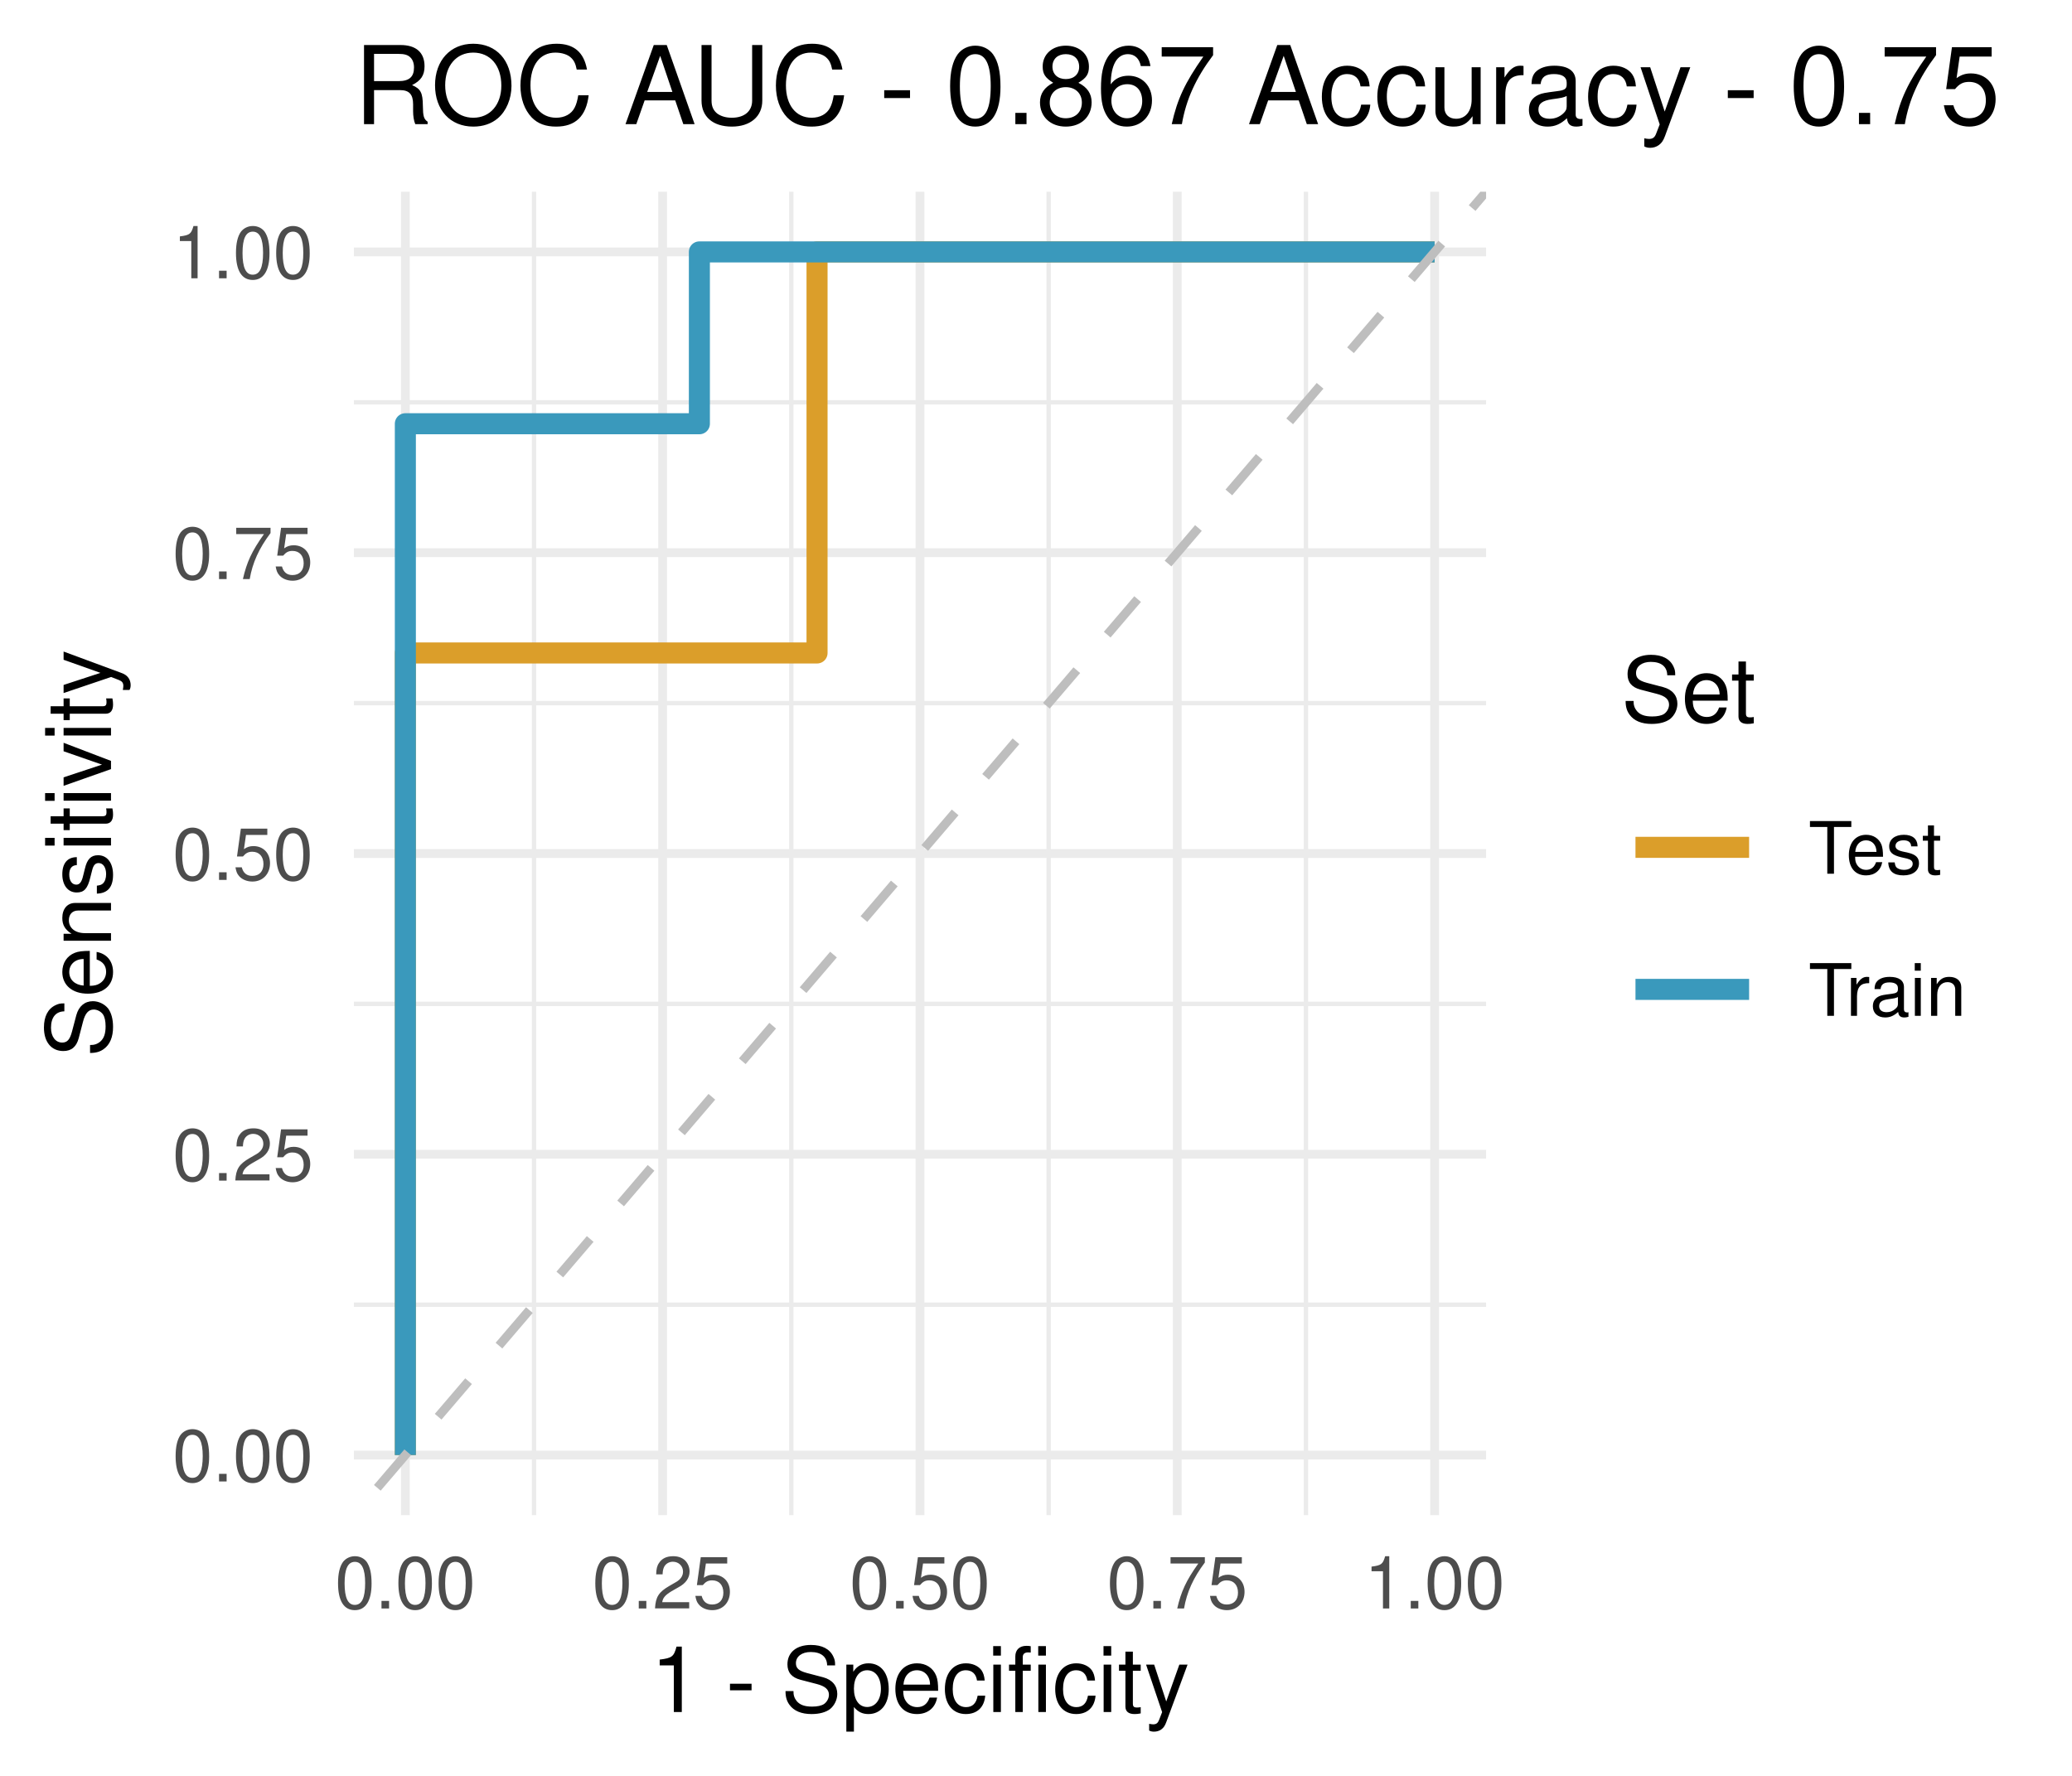
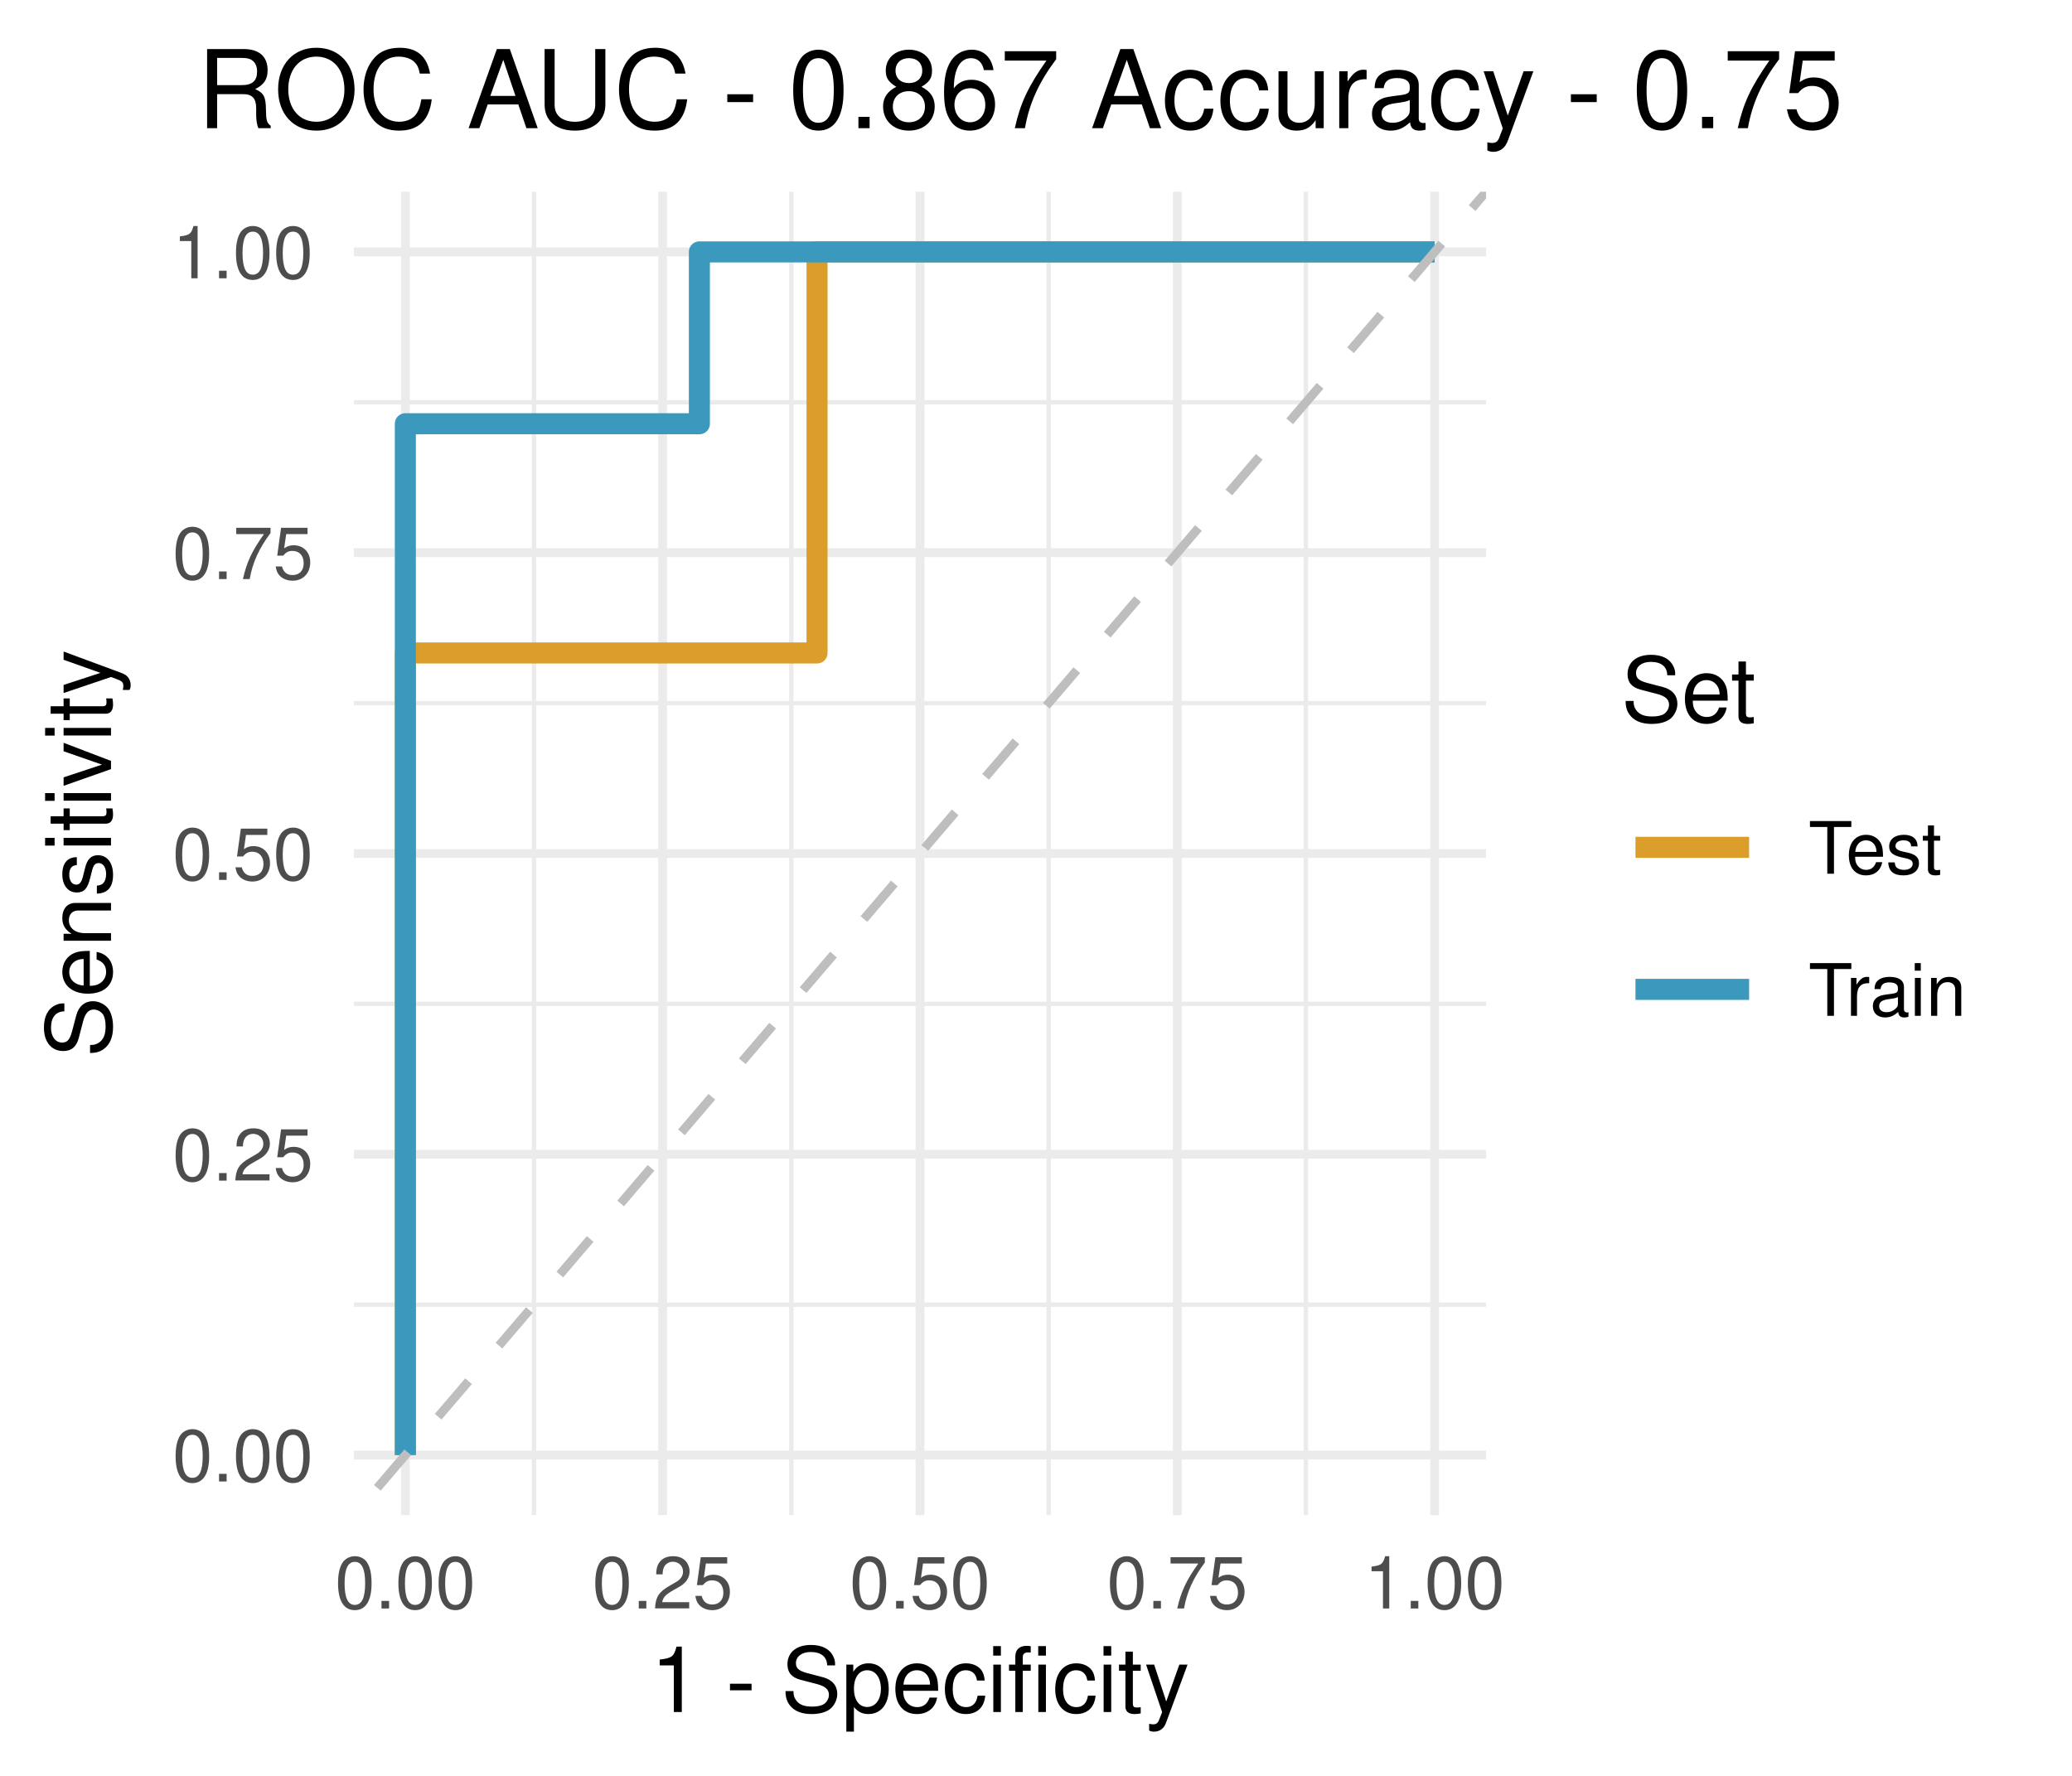
- <svg xmlns="http://www.w3.org/2000/svg" class="svglite" width="252.00pt" height="216.00pt" viewBox="0 0 252.00 216.00">
-   <defs>
-     <style type="text/css">
+ <svg xmlns="http://www.w3.org/2000/svg" class="svglite" width="252.00pt" height="216.00pt" viewBox="0 0 252.00 216.00" version="1.1" id="svg37">
+   <defs id="defs1">
+     <style type="text/css" id="style1">
    .svglite line, .svglite polyline, .svglite polygon, .svglite path, .svglite rect, .svglite circle {
      fill: none;
      stroke: #000000;
      stroke-linecap: round;
      stroke-linejoin: round;
      stroke-miterlimit: 10.00;
    }
    .svglite text {
      white-space: pre;
    }
  </style>
  </defs>
-   <rect width="100%" height="100%" style="stroke: none; fill: none;" />
-   <defs>
+   <rect width="100%" height="100%" style="stroke: none; fill: none;" id="rect1" />
+   <defs id="defs2">
    <clipPath id="cpMC4wMHwyNTIuMDB8MC4wMHwyMTYuMDA=">
-       <rect x="0.00" y="0.00" width="252.00" height="216.00" />
+       <rect x="0.00" y="0.00" width="252.00" height="216.00" id="rect2" />
    </clipPath>
  </defs>
-   <g clip-path="url(#cpMC4wMHwyNTIuMDB8MC4wMHwyMTYuMDA=)">
- </g>
-   <defs>
+   <g clip-path="url(#cpMC4wMHwyNTIuMDB8MC4wMHwyMTYuMDA=)" id="g2" />
+   <defs id="defs3">
    <clipPath id="cpNDMuMDR8MTgwLjc0fDIzLjMyfDE4NC4yOQ==">
-       <rect x="43.04" y="23.32" width="137.70" height="160.97" />
+       <rect x="43.04" y="23.32" width="137.70" height="160.97" id="rect3" />
    </clipPath>
  </defs>
-   <g clip-path="url(#cpNDMuMDR8MTgwLjc0fDIzLjMyfDE4NC4yOQ==)">
-     <polyline points="43.04,158.69 180.74,158.69 " style="stroke-width: 0.53; stroke: #EBEBEB; stroke-linecap: butt;" />
-     <polyline points="43.04,122.10 180.74,122.10 " style="stroke-width: 0.53; stroke: #EBEBEB; stroke-linecap: butt;" />
-     <polyline points="43.04,85.52 180.74,85.52 " style="stroke-width: 0.53; stroke: #EBEBEB; stroke-linecap: butt;" />
-     <polyline points="43.04,48.93 180.74,48.93 " style="stroke-width: 0.53; stroke: #EBEBEB; stroke-linecap: butt;" />
-     <polyline points="64.95,184.29 64.95,23.32 " style="stroke-width: 0.53; stroke: #EBEBEB; stroke-linecap: butt;" />
-     <polyline points="96.24,184.29 96.24,23.32 " style="stroke-width: 0.53; stroke: #EBEBEB; stroke-linecap: butt;" />
-     <polyline points="127.54,184.29 127.54,23.32 " style="stroke-width: 0.53; stroke: #EBEBEB; stroke-linecap: butt;" />
-     <polyline points="158.83,184.29 158.83,23.32 " style="stroke-width: 0.53; stroke: #EBEBEB; stroke-linecap: butt;" />
-     <polyline points="43.04,176.98 180.74,176.98 " style="stroke-width: 1.07; stroke: #EBEBEB; stroke-linecap: butt;" />
-     <polyline points="43.04,140.39 180.74,140.39 " style="stroke-width: 1.07; stroke: #EBEBEB; stroke-linecap: butt;" />
-     <polyline points="43.04,103.81 180.74,103.81 " style="stroke-width: 1.07; stroke: #EBEBEB; stroke-linecap: butt;" />
-     <polyline points="43.04,67.22 180.74,67.22 " style="stroke-width: 1.07; stroke: #EBEBEB; stroke-linecap: butt;" />
-     <polyline points="43.04,30.64 180.74,30.64 " style="stroke-width: 1.07; stroke: #EBEBEB; stroke-linecap: butt;" />
-     <polyline points="49.30,184.29 49.30,23.32 " style="stroke-width: 1.07; stroke: #EBEBEB; stroke-linecap: butt;" />
-     <polyline points="80.59,184.29 80.59,23.32 " style="stroke-width: 1.07; stroke: #EBEBEB; stroke-linecap: butt;" />
-     <polyline points="111.89,184.29 111.89,23.32 " style="stroke-width: 1.07; stroke: #EBEBEB; stroke-linecap: butt;" />
-     <polyline points="143.18,184.29 143.18,23.32 " style="stroke-width: 1.07; stroke: #EBEBEB; stroke-linecap: butt;" />
-     <polyline points="174.48,184.29 174.48,23.32 " style="stroke-width: 1.07; stroke: #EBEBEB; stroke-linecap: butt;" />
-     <polyline points="174.48,30.64 174.48,30.64 149.44,30.64 124.41,30.64 99.37,30.64 99.37,79.42 74.33,79.42 49.30,79.42 49.30,128.20 49.30,176.98 " style="stroke-width: 2.56; stroke: #DB9E2A; stroke-linecap: butt;" />
-     <polyline points="174.48,30.64 174.48,30.64 156.60,30.64 138.71,30.64 120.83,30.64 102.95,30.64 85.06,30.64 85.06,51.54 67.18,51.54 49.30,51.54 49.30,72.45 49.30,93.36 49.30,114.26 49.30,135.17 49.30,156.07 49.30,176.98 " style="stroke-width: 2.56; stroke: #3A99BC; stroke-linecap: butt;" />
-     <line x1="-94.66" y1="345.27" x2="318.44" y2="-137.65" style="stroke-width: 1.07; stroke: #BEBEBE; stroke-dasharray: 5.69,5.69; stroke-linecap: butt;" />
+   <g clip-path="url(#cpNDMuMDR8MTgwLjc0fDIzLjMyfDE4NC4yOQ==)" id="g22">
+     <polyline points="43.04,158.69 180.74,158.69 " style="stroke-width: 0.53; stroke: #EBEBEB; stroke-linecap: butt;" id="polyline3" />
+     <polyline points="43.04,122.10 180.74,122.10 " style="stroke-width: 0.53; stroke: #EBEBEB; stroke-linecap: butt;" id="polyline4" />
+     <polyline points="43.04,85.52 180.74,85.52 " style="stroke-width: 0.53; stroke: #EBEBEB; stroke-linecap: butt;" id="polyline5" />
+     <polyline points="43.04,48.93 180.74,48.93 " style="stroke-width: 0.53; stroke: #EBEBEB; stroke-linecap: butt;" id="polyline6" />
+     <polyline points="64.95,184.29 64.95,23.32 " style="stroke-width: 0.53; stroke: #EBEBEB; stroke-linecap: butt;" id="polyline7" />
+     <polyline points="96.24,184.29 96.24,23.32 " style="stroke-width: 0.53; stroke: #EBEBEB; stroke-linecap: butt;" id="polyline8" />
+     <polyline points="127.54,184.29 127.54,23.32 " style="stroke-width: 0.53; stroke: #EBEBEB; stroke-linecap: butt;" id="polyline9" />
+     <polyline points="158.83,184.29 158.83,23.32 " style="stroke-width: 0.53; stroke: #EBEBEB; stroke-linecap: butt;" id="polyline10" />
+     <polyline points="43.04,176.98 180.74,176.98 " style="stroke-width: 1.07; stroke: #EBEBEB; stroke-linecap: butt;" id="polyline11" />
+     <polyline points="43.04,140.39 180.74,140.39 " style="stroke-width: 1.07; stroke: #EBEBEB; stroke-linecap: butt;" id="polyline12" />
+     <polyline points="43.04,103.81 180.74,103.81 " style="stroke-width: 1.07; stroke: #EBEBEB; stroke-linecap: butt;" id="polyline13" />
+     <polyline points="43.04,67.22 180.74,67.22 " style="stroke-width: 1.07; stroke: #EBEBEB; stroke-linecap: butt;" id="polyline14" />
+     <polyline points="43.04,30.64 180.74,30.64 " style="stroke-width: 1.07; stroke: #EBEBEB; stroke-linecap: butt;" id="polyline15" />
+     <polyline points="49.30,184.29 49.30,23.32 " style="stroke-width: 1.07; stroke: #EBEBEB; stroke-linecap: butt;" id="polyline16" />
+     <polyline points="80.59,184.29 80.59,23.32 " style="stroke-width: 1.07; stroke: #EBEBEB; stroke-linecap: butt;" id="polyline17" />
+     <polyline points="111.89,184.29 111.89,23.32 " style="stroke-width: 1.07; stroke: #EBEBEB; stroke-linecap: butt;" id="polyline18" />
+     <polyline points="143.18,184.29 143.18,23.32 " style="stroke-width: 1.07; stroke: #EBEBEB; stroke-linecap: butt;" id="polyline19" />
+     <polyline points="174.48,184.29 174.48,23.32 " style="stroke-width: 1.07; stroke: #EBEBEB; stroke-linecap: butt;" id="polyline20" />
+     <polyline points="174.48,30.64 174.48,30.64 149.44,30.64 124.41,30.64 99.37,30.64 99.37,79.42 74.33,79.42 49.30,79.42 49.30,128.20 49.30,176.98 " style="stroke-width: 2.56; stroke: #DB9E2A; stroke-linecap: butt;" id="polyline21" />
+     <polyline points="174.48,30.64 174.48,30.64 156.60,30.64 138.71,30.64 120.83,30.64 102.95,30.64 85.06,30.64 85.06,51.54 67.18,51.54 49.30,51.54 49.30,72.45 49.30,93.36 49.30,114.26 49.30,135.17 49.30,156.07 49.30,176.98 " style="stroke-width: 2.56; stroke: #3A99BC; stroke-linecap: butt;" id="polyline22" />
+     <line x1="-94.66" y1="345.27" x2="318.44" y2="-137.65" style="stroke-width: 1.07; stroke: #BEBEBE; stroke-dasharray: 5.69,5.69; stroke-linecap: butt;" id="line22" />
  </g>
-   <g clip-path="url(#cpMC4wMHwyNTIuMDB8MC4wMHwyMTYuMDA=)">
-     <text x="38.11" y="180.19" text-anchor="end" style="font-size: 8.80px;fill: #4D4D4D; font-family: &quot;Nimbus Sans&quot;;" textLength="19.58px" lengthAdjust="spacingAndGlyphs">0.00</text>
-     <text x="38.11" y="143.60" text-anchor="end" style="font-size: 8.80px;fill: #4D4D4D; font-family: &quot;Nimbus Sans&quot;;" textLength="19.58px" lengthAdjust="spacingAndGlyphs">0.25</text>
-     <text x="38.11" y="107.02" text-anchor="end" style="font-size: 8.80px;fill: #4D4D4D; font-family: &quot;Nimbus Sans&quot;;" textLength="19.58px" lengthAdjust="spacingAndGlyphs">0.50</text>
-     <text x="38.11" y="70.43" text-anchor="end" style="font-size: 8.80px;fill: #4D4D4D; font-family: &quot;Nimbus Sans&quot;;" textLength="19.58px" lengthAdjust="spacingAndGlyphs">0.75</text>
-     <text x="38.11" y="33.85" text-anchor="end" style="font-size: 8.80px;fill: #4D4D4D; font-family: &quot;Nimbus Sans&quot;;" textLength="19.58px" lengthAdjust="spacingAndGlyphs">1.00</text>
-     <text x="49.30" y="195.64" text-anchor="middle" style="font-size: 8.80px;fill: #4D4D4D; font-family: &quot;Nimbus Sans&quot;;" textLength="19.58px" lengthAdjust="spacingAndGlyphs">0.00</text>
-     <text x="80.59" y="195.64" text-anchor="middle" style="font-size: 8.80px;fill: #4D4D4D; font-family: &quot;Nimbus Sans&quot;;" textLength="19.58px" lengthAdjust="spacingAndGlyphs">0.25</text>
-     <text x="111.89" y="195.64" text-anchor="middle" style="font-size: 8.80px;fill: #4D4D4D; font-family: &quot;Nimbus Sans&quot;;" textLength="19.58px" lengthAdjust="spacingAndGlyphs">0.50</text>
-     <text x="143.18" y="195.64" text-anchor="middle" style="font-size: 8.80px;fill: #4D4D4D; font-family: &quot;Nimbus Sans&quot;;" textLength="19.58px" lengthAdjust="spacingAndGlyphs">0.75</text>
-     <text x="174.48" y="195.64" text-anchor="middle" style="font-size: 8.80px;fill: #4D4D4D; font-family: &quot;Nimbus Sans&quot;;" textLength="19.58px" lengthAdjust="spacingAndGlyphs">1.00</text>
-     <text x="111.89" y="208.23" text-anchor="middle" style="font-size: 11.00px; font-family: &quot;Nimbus Sans&quot;;" textLength="74.67px" lengthAdjust="spacingAndGlyphs">1 - Specificity</text>
-     <text transform="translate(13.50,103.81) rotate(-90)" text-anchor="middle" style="font-size: 11.00px; font-family: &quot;Nimbus Sans&quot;;" textLength="57.28px" lengthAdjust="spacingAndGlyphs">Sensitivity</text>
-     <text x="197.18" y="87.80" style="font-size: 11.00px; font-family: &quot;Nimbus Sans&quot;;" textLength="18.06px" lengthAdjust="spacingAndGlyphs">Set</text>
-     <line x1="198.91" y1="103.06" x2="212.73" y2="103.06" style="stroke-width: 2.56; stroke: #DB9E2A; stroke-linecap: butt;" />
-     <line x1="198.91" y1="120.34" x2="212.73" y2="120.34" style="stroke-width: 2.56; stroke: #3A99BC; stroke-linecap: butt;" />
-     <text x="219.94" y="106.27" style="font-size: 8.80px; font-family: &quot;Nimbus Sans&quot;;" textLength="17.32px" lengthAdjust="spacingAndGlyphs">Test</text>
-     <text x="219.94" y="123.55" style="font-size: 8.80px; font-family: &quot;Nimbus Sans&quot;;" textLength="21.10px" lengthAdjust="spacingAndGlyphs">Train</text>
-     <text x="43.04" y="15.10" style="font-size: 13.20px; font-family: &quot;Nimbus Sans&quot;;" textLength="227.04px" lengthAdjust="spacingAndGlyphs">ROC AUC -  0.867 Accuracy - 0.75 </text>
+   <g clip-path="url(#cpMC4wMHwyNTIuMDB8MC4wMHwyMTYuMDA=)" id="g37">
+     <text x="38.11" y="180.19" text-anchor="end" style="font-size: 8.80px;fill: #4D4D4D; font-family: &quot;Nimbus Sans&quot;;" textLength="19.58px" lengthAdjust="spacingAndGlyphs" id="text22">0.00</text>
+     <text x="38.11" y="143.60" text-anchor="end" style="font-size: 8.80px;fill: #4D4D4D; font-family: &quot;Nimbus Sans&quot;;" textLength="19.58px" lengthAdjust="spacingAndGlyphs" id="text23">0.25</text>
+     <text x="38.11" y="107.02" text-anchor="end" style="font-size: 8.80px;fill: #4D4D4D; font-family: &quot;Nimbus Sans&quot;;" textLength="19.58px" lengthAdjust="spacingAndGlyphs" id="text24">0.50</text>
+     <text x="38.11" y="70.43" text-anchor="end" style="font-size: 8.80px;fill: #4D4D4D; font-family: &quot;Nimbus Sans&quot;;" textLength="19.58px" lengthAdjust="spacingAndGlyphs" id="text25">0.75</text>
+     <text x="38.11" y="33.85" text-anchor="end" style="font-size: 8.80px;fill: #4D4D4D; font-family: &quot;Nimbus Sans&quot;;" textLength="19.58px" lengthAdjust="spacingAndGlyphs" id="text26">1.00</text>
+     <text x="49.30" y="195.64" text-anchor="middle" style="font-size: 8.80px;fill: #4D4D4D; font-family: &quot;Nimbus Sans&quot;;" textLength="19.58px" lengthAdjust="spacingAndGlyphs" id="text27">0.00</text>
+     <text x="80.59" y="195.64" text-anchor="middle" style="font-size: 8.80px;fill: #4D4D4D; font-family: &quot;Nimbus Sans&quot;;" textLength="19.58px" lengthAdjust="spacingAndGlyphs" id="text28">0.25</text>
+     <text x="111.89" y="195.64" text-anchor="middle" style="font-size: 8.80px;fill: #4D4D4D; font-family: &quot;Nimbus Sans&quot;;" textLength="19.58px" lengthAdjust="spacingAndGlyphs" id="text29">0.50</text>
+     <text x="143.18" y="195.64" text-anchor="middle" style="font-size: 8.80px;fill: #4D4D4D; font-family: &quot;Nimbus Sans&quot;;" textLength="19.58px" lengthAdjust="spacingAndGlyphs" id="text30">0.75</text>
+     <text x="174.48" y="195.64" text-anchor="middle" style="font-size: 8.80px;fill: #4D4D4D; font-family: &quot;Nimbus Sans&quot;;" textLength="19.58px" lengthAdjust="spacingAndGlyphs" id="text31">1.00</text>
+     <text x="111.89" y="208.23" text-anchor="middle" style="font-size: 11.00px; font-family: &quot;Nimbus Sans&quot;;" textLength="74.67px" lengthAdjust="spacingAndGlyphs" id="text32">1 - Specificity</text>
+     <text transform="translate(13.50,103.81) rotate(-90)" text-anchor="middle" style="font-size: 11.00px; font-family: &quot;Nimbus Sans&quot;;" textLength="57.28px" lengthAdjust="spacingAndGlyphs" id="text33">Sensitivity</text>
+     <text x="197.18" y="87.80" style="font-size: 11.00px; font-family: &quot;Nimbus Sans&quot;;" textLength="18.06px" lengthAdjust="spacingAndGlyphs" id="text34">Set</text>
+     <line x1="198.91" y1="103.06" x2="212.73" y2="103.06" style="stroke-width: 2.56; stroke: #DB9E2A; stroke-linecap: butt;" id="line34" />
+     <line x1="198.91" y1="120.34" x2="212.73" y2="120.34" style="stroke-width: 2.56; stroke: #3A99BC; stroke-linecap: butt;" id="line35" />
+     <text x="219.94" y="106.27" style="font-size: 8.80px; font-family: &quot;Nimbus Sans&quot;;" textLength="17.32px" lengthAdjust="spacingAndGlyphs" id="text35">Test</text>
+     <text x="219.94" y="123.55" style="font-size: 8.80px; font-family: &quot;Nimbus Sans&quot;;" textLength="21.10px" lengthAdjust="spacingAndGlyphs" id="text36">Train</text>
+     <text x="43.04" y="15.1" style="font-size:13.2px;font-family:'Nimbus Sans'" textLength="227.04" lengthAdjust="spacingAndGlyphs" id="text37" transform="translate(-19.08487,0.4891175)">ROC AUC -  0.867 Accuracy - 0.75 </text>
  </g>
</svg>
